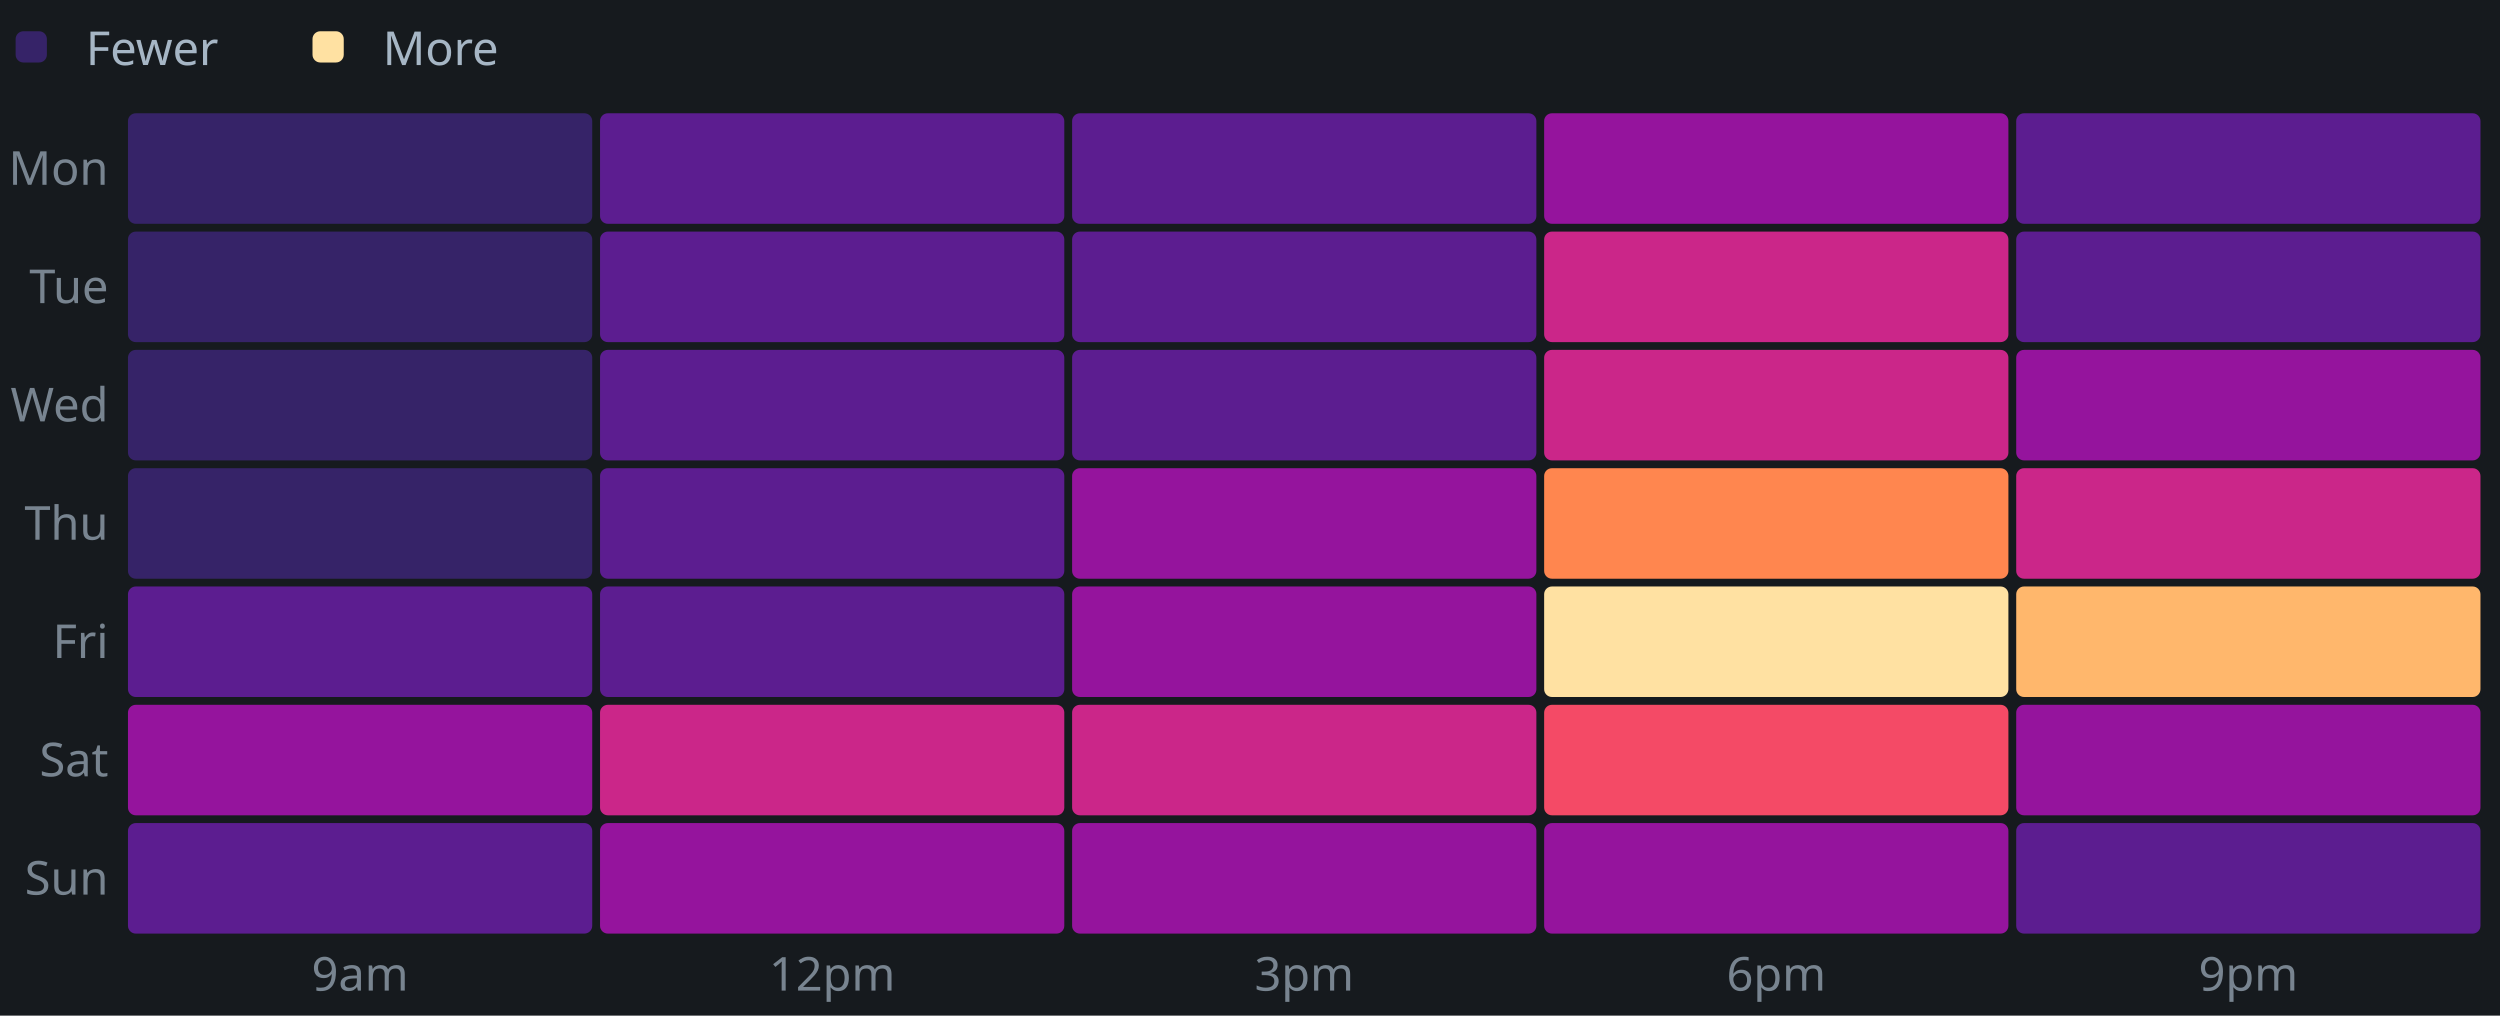
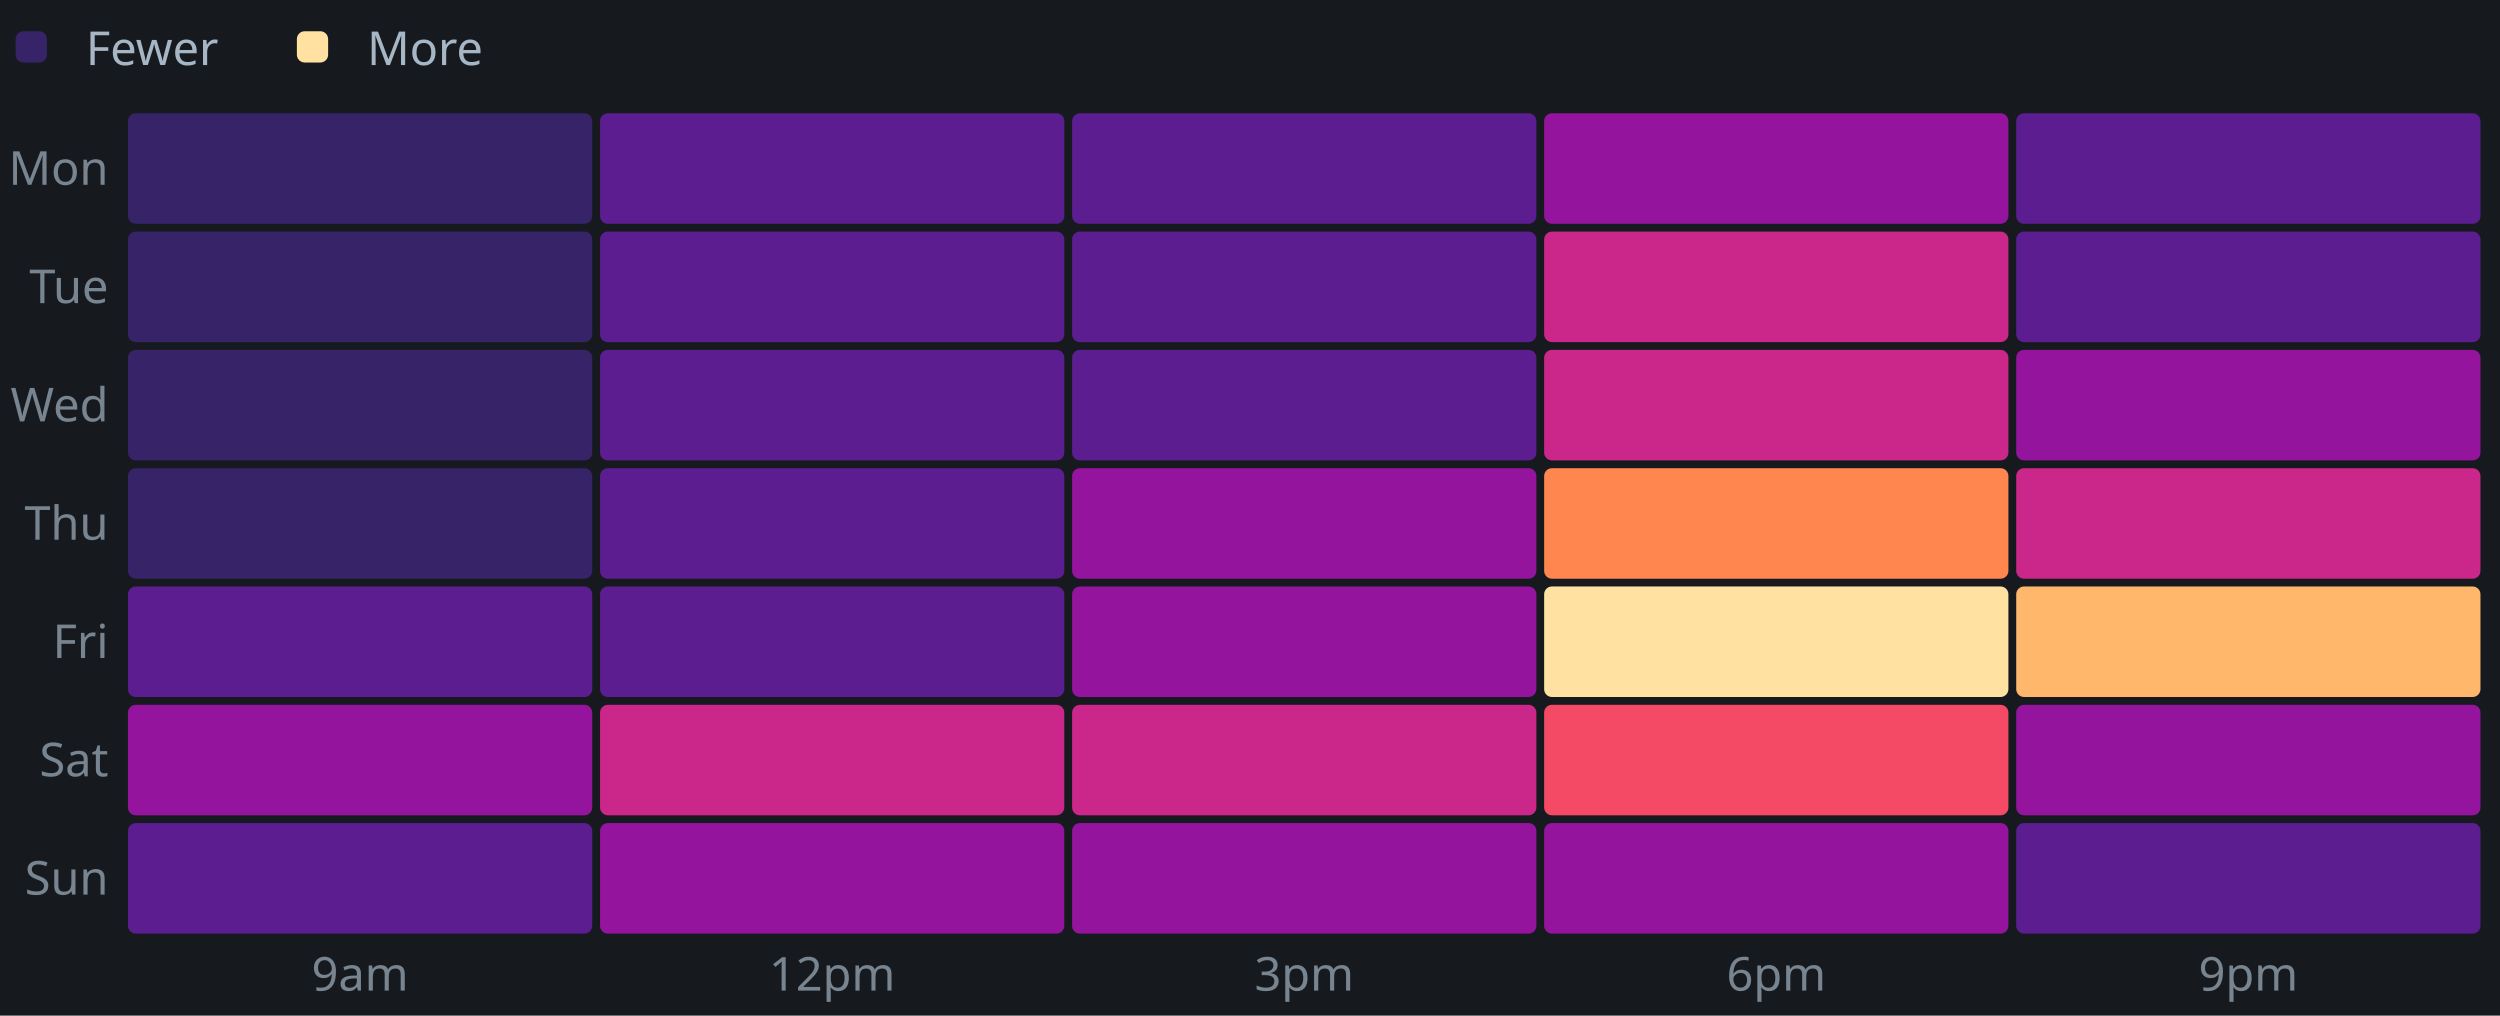
<svg xmlns="http://www.w3.org/2000/svg" class="ts-chart" width="640" height="260" viewBox="0 -24 640 260" role="img" aria-roledescription="chart" aria-label="Fans buy most on Friday evenings" style="font-family:Intermission,system-ui,sans-serif;font-size:12px;font-variant-numeric:tabular-nums;color:#a6b6c5;background:#161a1e;display:block;overflow:visible">
  <style>[data-ts-key^="label-"]{paint-order:stroke;stroke:#161a1e;stroke-width:3px;stroke-linejoin:round}</style>
  <rect x="0" y="-24" width="640" height="260" fill="#161a1e" />
  <g data-slot="chart-legend" aria-hidden="true">
    <rect x="4" y="-16" width="8" height="8" rx="2" fill="#362368" />
    <text x="22" y="-12" dominant-baseline="central" fill="#a6b6c5">Fewer</text>
-     <rect x="80" y="-16" width="8" height="8" rx="2" fill="#ffe1a2" />
-     <text x="98" y="-12" dominant-baseline="central" fill="#a6b6c5">More</text>
+     <rect x="76" y="-16" width="8" height="8" rx="2" fill="#ffe1a2" />
+     <text x="94" y="-12" dominant-baseline="central" fill="#a6b6c5">More</text>
  </g>
  <g data-ts-key="marks" class="ts-chart__marks">
    <g data-ts-key="states:cells">
      <g data-ts-key="cells" class="ts-chart__rect" aria-hidden="true">
        <rect data-ts-key="cells:string:3:Mon:string:61:[&quot;string:3:9am&quot;,&quot;string:3:9am&quot;,&quot;string:3:Mon&quot;,&quot;string:3:Mon&quot;]" fill="#362368" x="32.76" y="5" width="118.85" height="28.29" rx="2" />
        <rect data-ts-key="cells:string:3:Mon:string:63:[&quot;string:4:12pm&quot;,&quot;string:4:12pm&quot;,&quot;string:3:Mon&quot;,&quot;string:3:Mon&quot;]" fill="#5c1d90" x="153.61" y="5" width="118.85" height="28.29" rx="2" />
        <rect data-ts-key="cells:string:3:Mon:string:61:[&quot;string:3:3pm&quot;,&quot;string:3:3pm&quot;,&quot;string:3:Mon&quot;,&quot;string:3:Mon&quot;]" fill="#5c1d90" x="274.46" y="5" width="118.85" height="28.29" rx="2" />
        <rect data-ts-key="cells:string:3:Mon:string:61:[&quot;string:3:6pm&quot;,&quot;string:3:6pm&quot;,&quot;string:3:Mon&quot;,&quot;string:3:Mon&quot;]" fill="#95149d" x="395.3" y="5" width="118.85" height="28.29" rx="2" />
        <rect data-ts-key="cells:string:3:Mon:string:61:[&quot;string:3:9pm&quot;,&quot;string:3:9pm&quot;,&quot;string:3:Mon&quot;,&quot;string:3:Mon&quot;]" fill="#5c1d90" x="516.15" y="5" width="118.85" height="28.29" rx="2" />
        <rect data-ts-key="cells:string:3:Tue:string:61:[&quot;string:3:9am&quot;,&quot;string:3:9am&quot;,&quot;string:3:Tue&quot;,&quot;string:3:Tue&quot;]" fill="#362368" x="32.76" y="35.29" width="118.85" height="28.29" rx="2" />
        <rect data-ts-key="cells:string:3:Tue:string:63:[&quot;string:4:12pm&quot;,&quot;string:4:12pm&quot;,&quot;string:3:Tue&quot;,&quot;string:3:Tue&quot;]" fill="#5c1d90" x="153.61" y="35.29" width="118.85" height="28.29" rx="2" />
        <rect data-ts-key="cells:string:3:Tue:string:61:[&quot;string:3:3pm&quot;,&quot;string:3:3pm&quot;,&quot;string:3:Tue&quot;,&quot;string:3:Tue&quot;]" fill="#5c1d90" x="274.46" y="35.29" width="118.85" height="28.29" rx="2" />
        <rect data-ts-key="cells:string:3:Tue:string:61:[&quot;string:3:6pm&quot;,&quot;string:3:6pm&quot;,&quot;string:3:Tue&quot;,&quot;string:3:Tue&quot;]" fill="#cb2689" x="395.3" y="35.29" width="118.85" height="28.29" rx="2" />
        <rect data-ts-key="cells:string:3:Tue:string:61:[&quot;string:3:9pm&quot;,&quot;string:3:9pm&quot;,&quot;string:3:Tue&quot;,&quot;string:3:Tue&quot;]" fill="#5c1d90" x="516.15" y="35.29" width="118.85" height="28.29" rx="2" />
        <rect data-ts-key="cells:string:3:Wed:string:61:[&quot;string:3:9am&quot;,&quot;string:3:9am&quot;,&quot;string:3:Wed&quot;,&quot;string:3:Wed&quot;]" fill="#362368" x="32.76" y="65.57" width="118.85" height="28.29" rx="2" />
        <rect data-ts-key="cells:string:3:Wed:string:63:[&quot;string:4:12pm&quot;,&quot;string:4:12pm&quot;,&quot;string:3:Wed&quot;,&quot;string:3:Wed&quot;]" fill="#5c1d90" x="153.61" y="65.57" width="118.85" height="28.29" rx="2" />
        <rect data-ts-key="cells:string:3:Wed:string:61:[&quot;string:3:3pm&quot;,&quot;string:3:3pm&quot;,&quot;string:3:Wed&quot;,&quot;string:3:Wed&quot;]" fill="#5c1d90" x="274.46" y="65.57" width="118.85" height="28.29" rx="2" />
        <rect data-ts-key="cells:string:3:Wed:string:61:[&quot;string:3:6pm&quot;,&quot;string:3:6pm&quot;,&quot;string:3:Wed&quot;,&quot;string:3:Wed&quot;]" fill="#cb2689" x="395.3" y="65.57" width="118.85" height="28.29" rx="2" />
        <rect data-ts-key="cells:string:3:Wed:string:61:[&quot;string:3:9pm&quot;,&quot;string:3:9pm&quot;,&quot;string:3:Wed&quot;,&quot;string:3:Wed&quot;]" fill="#95149d" x="516.15" y="65.57" width="118.85" height="28.29" rx="2" />
        <rect data-ts-key="cells:string:3:Thu:string:61:[&quot;string:3:9am&quot;,&quot;string:3:9am&quot;,&quot;string:3:Thu&quot;,&quot;string:3:Thu&quot;]" fill="#362368" x="32.76" y="95.86" width="118.85" height="28.29" rx="2" />
        <rect data-ts-key="cells:string:3:Thu:string:63:[&quot;string:4:12pm&quot;,&quot;string:4:12pm&quot;,&quot;string:3:Thu&quot;,&quot;string:3:Thu&quot;]" fill="#5c1d90" x="153.61" y="95.86" width="118.85" height="28.29" rx="2" />
        <rect data-ts-key="cells:string:3:Thu:string:61:[&quot;string:3:3pm&quot;,&quot;string:3:3pm&quot;,&quot;string:3:Thu&quot;,&quot;string:3:Thu&quot;]" fill="#95149d" x="274.46" y="95.86" width="118.85" height="28.29" rx="2" />
        <rect data-ts-key="cells:string:3:Thu:string:61:[&quot;string:3:6pm&quot;,&quot;string:3:6pm&quot;,&quot;string:3:Thu&quot;,&quot;string:3:Thu&quot;]" fill="#ff864f" x="395.3" y="95.86" width="118.85" height="28.29" rx="2" />
        <rect data-ts-key="cells:string:3:Thu:string:61:[&quot;string:3:9pm&quot;,&quot;string:3:9pm&quot;,&quot;string:3:Thu&quot;,&quot;string:3:Thu&quot;]" fill="#cb2689" x="516.15" y="95.86" width="118.85" height="28.29" rx="2" />
        <rect data-ts-key="cells:string:3:Fri:string:61:[&quot;string:3:9am&quot;,&quot;string:3:9am&quot;,&quot;string:3:Fri&quot;,&quot;string:3:Fri&quot;]" fill="#5c1d90" x="32.76" y="126.14" width="118.85" height="28.29" rx="2" />
        <rect data-ts-key="cells:string:3:Fri:string:63:[&quot;string:4:12pm&quot;,&quot;string:4:12pm&quot;,&quot;string:3:Fri&quot;,&quot;string:3:Fri&quot;]" fill="#5c1d90" x="153.61" y="126.14" width="118.85" height="28.29" rx="2" />
        <rect data-ts-key="cells:string:3:Fri:string:61:[&quot;string:3:3pm&quot;,&quot;string:3:3pm&quot;,&quot;string:3:Fri&quot;,&quot;string:3:Fri&quot;]" fill="#95149d" x="274.46" y="126.14" width="118.85" height="28.29" rx="2" />
        <rect data-ts-key="cells:string:3:Fri:string:61:[&quot;string:3:6pm&quot;,&quot;string:3:6pm&quot;,&quot;string:3:Fri&quot;,&quot;string:3:Fri&quot;]" fill="#ffe1a2" x="395.3" y="126.14" width="118.85" height="28.29" rx="2" />
        <rect data-ts-key="cells:string:3:Fri:string:61:[&quot;string:3:9pm&quot;,&quot;string:3:9pm&quot;,&quot;string:3:Fri&quot;,&quot;string:3:Fri&quot;]" fill="#ffb76c" x="516.15" y="126.14" width="118.85" height="28.29" rx="2" />
        <rect data-ts-key="cells:string:3:Sat:string:61:[&quot;string:3:9am&quot;,&quot;string:3:9am&quot;,&quot;string:3:Sat&quot;,&quot;string:3:Sat&quot;]" fill="#95149d" x="32.76" y="156.43" width="118.85" height="28.29" rx="2" />
        <rect data-ts-key="cells:string:3:Sat:string:63:[&quot;string:4:12pm&quot;,&quot;string:4:12pm&quot;,&quot;string:3:Sat&quot;,&quot;string:3:Sat&quot;]" fill="#cb2689" x="153.61" y="156.43" width="118.85" height="28.29" rx="2" />
        <rect data-ts-key="cells:string:3:Sat:string:61:[&quot;string:3:3pm&quot;,&quot;string:3:3pm&quot;,&quot;string:3:Sat&quot;,&quot;string:3:Sat&quot;]" fill="#cb2689" x="274.46" y="156.43" width="118.85" height="28.29" rx="2" />
        <rect data-ts-key="cells:string:3:Sat:string:61:[&quot;string:3:6pm&quot;,&quot;string:3:6pm&quot;,&quot;string:3:Sat&quot;,&quot;string:3:Sat&quot;]" fill="#f44a66" x="395.3" y="156.43" width="118.85" height="28.29" rx="2" />
        <rect data-ts-key="cells:string:3:Sat:string:61:[&quot;string:3:9pm&quot;,&quot;string:3:9pm&quot;,&quot;string:3:Sat&quot;,&quot;string:3:Sat&quot;]" fill="#95149d" x="516.15" y="156.43" width="118.85" height="28.29" rx="2" />
        <rect data-ts-key="cells:string:3:Sun:string:61:[&quot;string:3:9am&quot;,&quot;string:3:9am&quot;,&quot;string:3:Sun&quot;,&quot;string:3:Sun&quot;]" fill="#5c1d90" x="32.76" y="186.71" width="118.85" height="28.29" rx="2" />
        <rect data-ts-key="cells:string:3:Sun:string:63:[&quot;string:4:12pm&quot;,&quot;string:4:12pm&quot;,&quot;string:3:Sun&quot;,&quot;string:3:Sun&quot;]" fill="#95149d" x="153.61" y="186.71" width="118.85" height="28.29" rx="2" />
        <rect data-ts-key="cells:string:3:Sun:string:61:[&quot;string:3:3pm&quot;,&quot;string:3:3pm&quot;,&quot;string:3:Sun&quot;,&quot;string:3:Sun&quot;]" fill="#95149d" x="274.46" y="186.71" width="118.85" height="28.29" rx="2" />
        <rect data-ts-key="cells:string:3:Sun:string:61:[&quot;string:3:6pm&quot;,&quot;string:3:6pm&quot;,&quot;string:3:Sun&quot;,&quot;string:3:Sun&quot;]" fill="#95149d" x="395.3" y="186.71" width="118.85" height="28.29" rx="2" />
        <rect data-ts-key="cells:string:3:Sun:string:61:[&quot;string:3:9pm&quot;,&quot;string:3:9pm&quot;,&quot;string:3:Sun&quot;,&quot;string:3:Sun&quot;]" fill="#5c1d90" x="516.15" y="186.71" width="118.85" height="28.29" rx="2" />
      </g>
    </g>
  </g>
  <g data-ts-key="axes" class="ts-chart__axes" aria-hidden="true">
    <text data-ts-key="x-tick-label:string:3:9am" fill="#a6b6c5" fill-opacity="0.68" x="92.18" y="229.6" text-anchor="middle" font-size="12" font-family="inherit">9am</text>
    <text data-ts-key="x-tick-label:string:4:12pm" fill="#a6b6c5" fill-opacity="0.68" x="213.03" y="229.6" text-anchor="middle" font-size="12" font-family="inherit">12pm</text>
    <text data-ts-key="x-tick-label:string:3:3pm" fill="#a6b6c5" fill-opacity="0.68" x="333.88" y="229.6" text-anchor="middle" font-size="12" font-family="inherit">3pm</text>
    <text data-ts-key="x-tick-label:string:3:6pm" fill="#a6b6c5" fill-opacity="0.68" x="454.73" y="229.6" text-anchor="middle" font-size="12" font-family="inherit">6pm</text>
    <text data-ts-key="x-tick-label:string:3:9pm" fill="#a6b6c5" fill-opacity="0.68" x="575.58" y="229.6" text-anchor="middle" font-size="12" font-family="inherit">9pm</text>
    <text data-ts-key="y-tick-label:string:3:Mon" fill="#a6b6c5" fill-opacity="0.68" x="27.76" y="19.14" text-anchor="end" dominant-baseline="middle" font-size="12" font-family="inherit">Mon</text>
    <text data-ts-key="y-tick-label:string:3:Tue" fill="#a6b6c5" fill-opacity="0.68" x="27.76" y="49.43" text-anchor="end" dominant-baseline="middle" font-size="12" font-family="inherit">Tue</text>
    <text data-ts-key="y-tick-label:string:3:Wed" fill="#a6b6c5" fill-opacity="0.68" x="27.76" y="79.71" text-anchor="end" dominant-baseline="middle" font-size="12" font-family="inherit">Wed</text>
    <text data-ts-key="y-tick-label:string:3:Thu" fill="#a6b6c5" fill-opacity="0.68" x="27.76" y="110" text-anchor="end" dominant-baseline="middle" font-size="12" font-family="inherit">Thu</text>
    <text data-ts-key="y-tick-label:string:3:Fri" fill="#a6b6c5" fill-opacity="0.68" x="27.76" y="140.29" text-anchor="end" dominant-baseline="middle" font-size="12" font-family="inherit">Fri</text>
    <text data-ts-key="y-tick-label:string:3:Sat" fill="#a6b6c5" fill-opacity="0.68" x="27.76" y="170.57" text-anchor="end" dominant-baseline="middle" font-size="12" font-family="inherit">Sat</text>
    <text data-ts-key="y-tick-label:string:3:Sun" fill="#a6b6c5" fill-opacity="0.68" x="27.76" y="200.86" text-anchor="end" dominant-baseline="middle" font-size="12" font-family="inherit">Sun</text>
  </g>
</svg>
